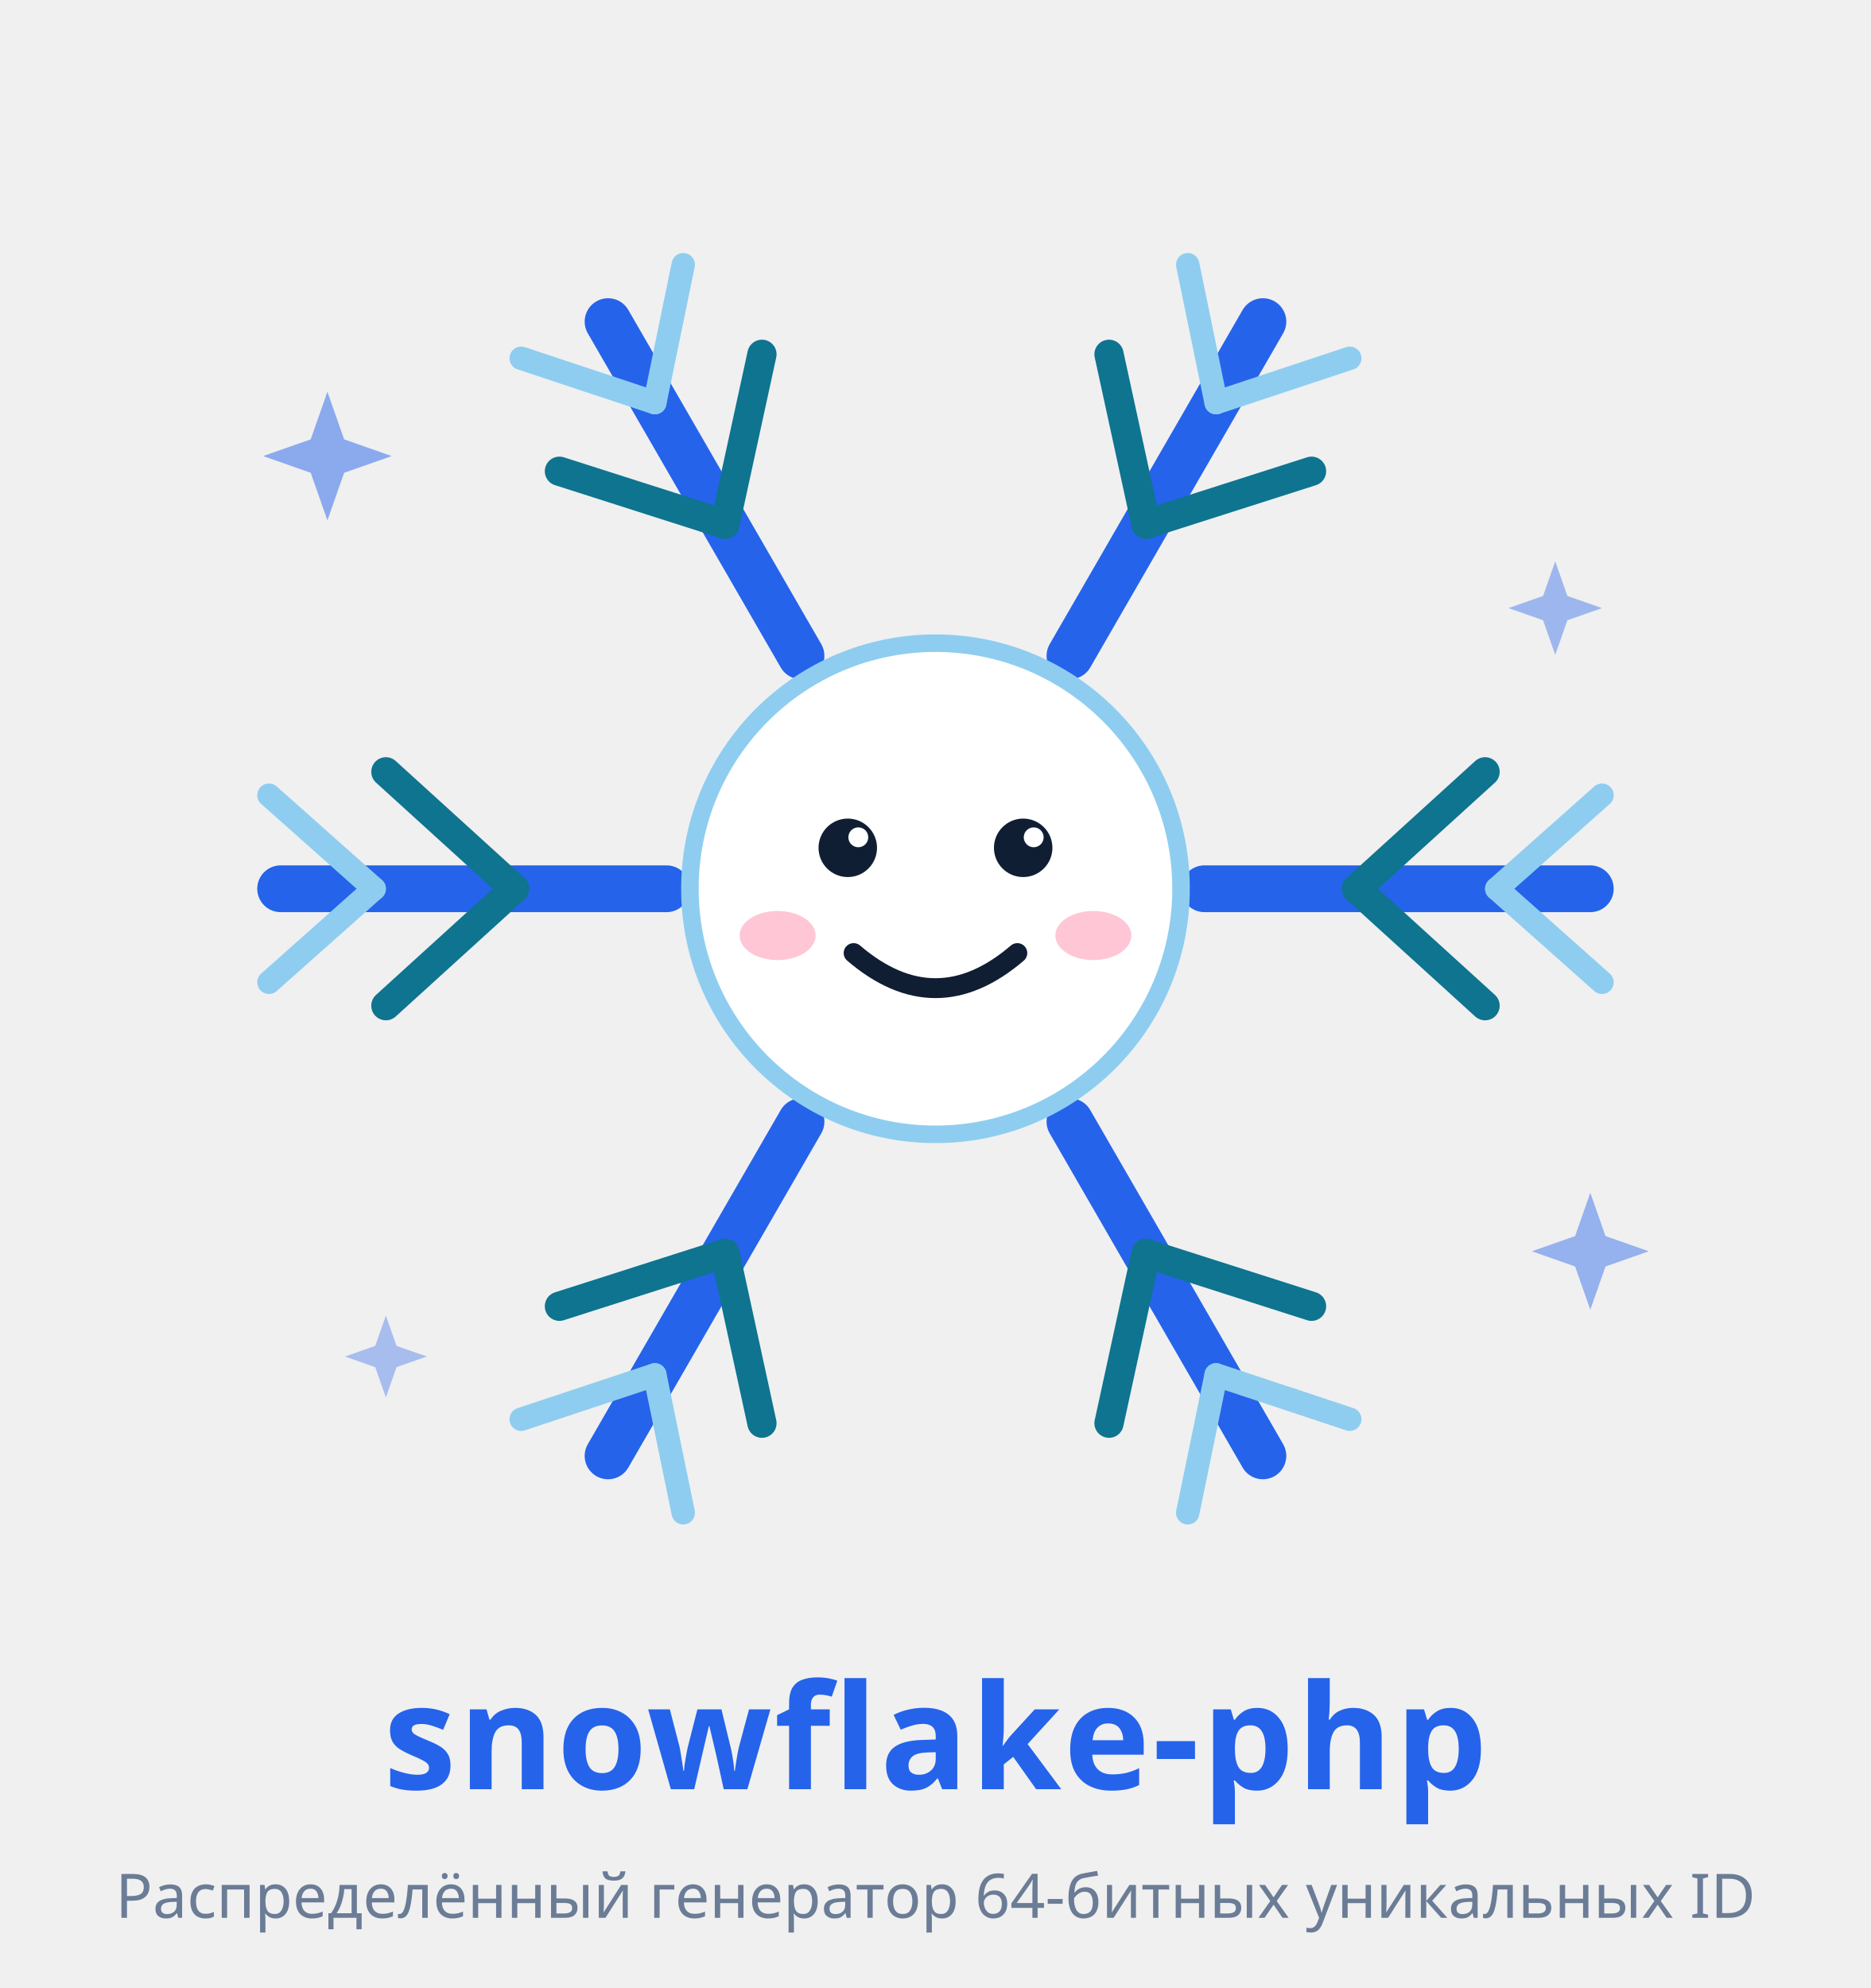
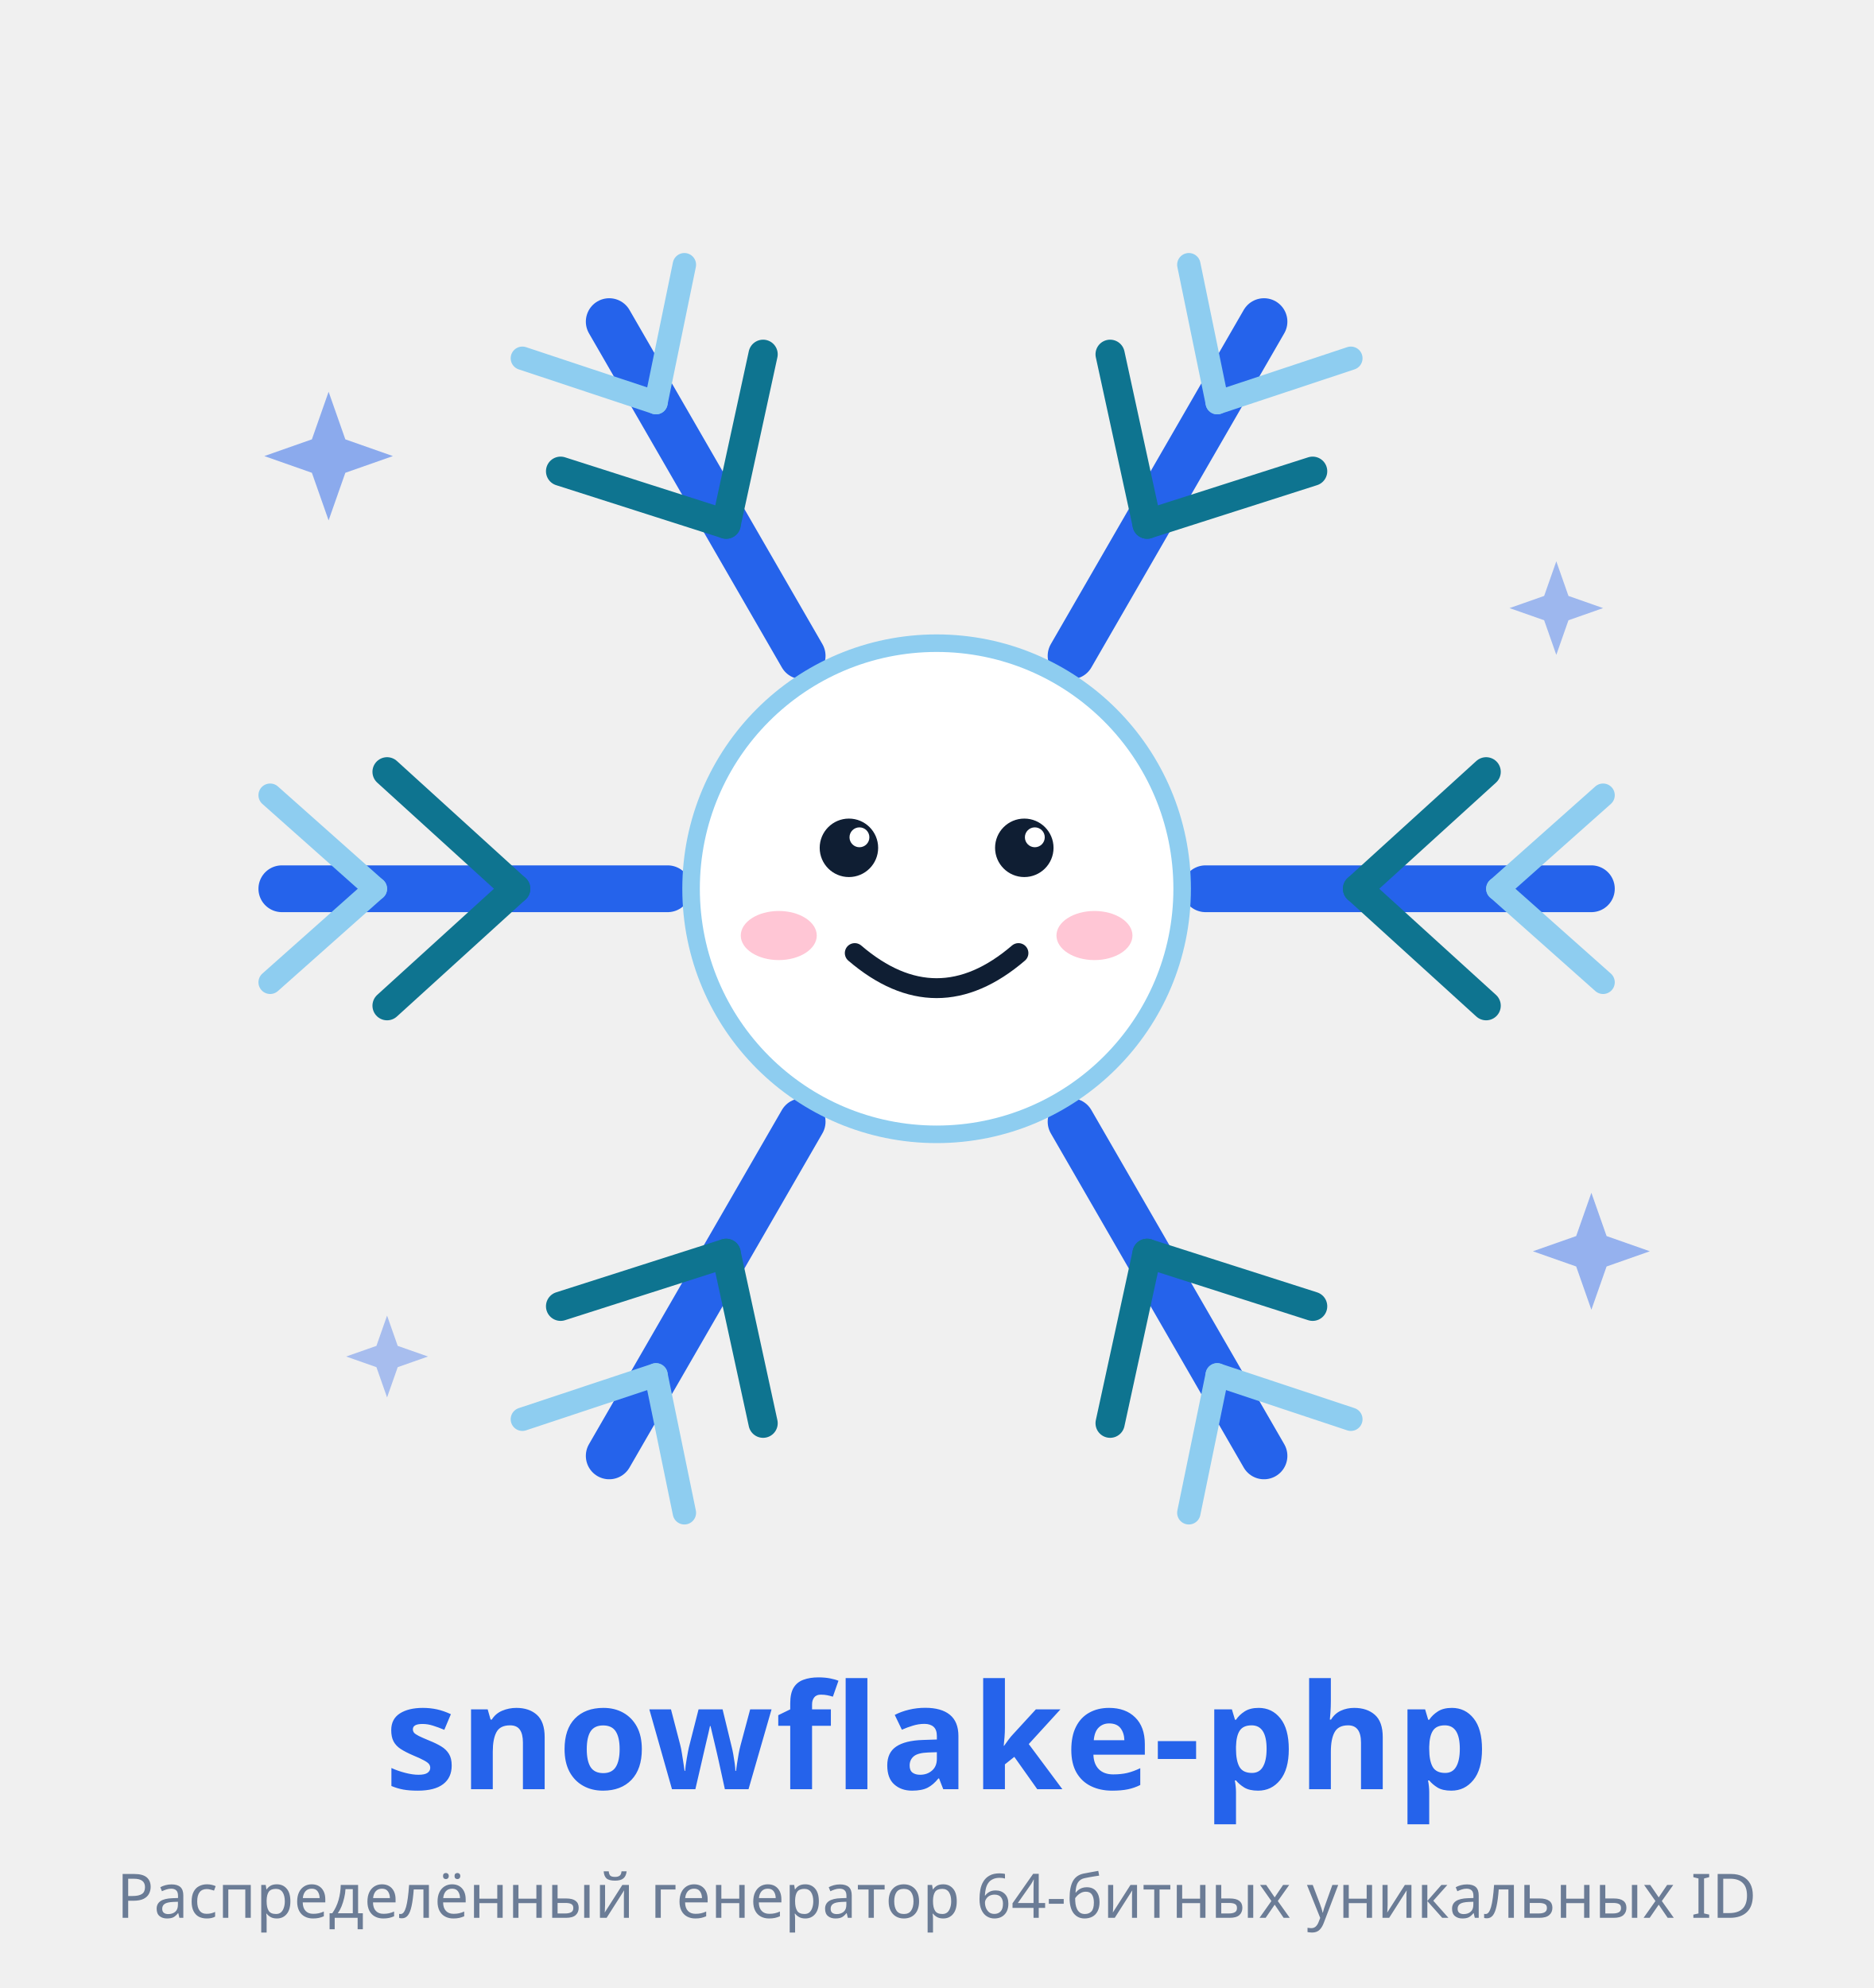
- <svg xmlns="http://www.w3.org/2000/svg" viewBox="0 0 320 340" width="320" height="340" role="img" font-family="-apple-system, BlinkMacSystemFont, 'Segoe UI', 'Noto Sans', 'PingFang SC', 'Hiragino Sans', 'Yu Gothic', 'Malgun Gothic', Roboto, 'Noto Sans CJK SC', 'Source Han Sans SC', 'Microsoft YaHei', 'Kohinoor Devanagari', 'Devanagari Sangam MN', 'Nirmala UI', 'Noto Sans Devanagari', 'Bangla MN', 'Bangla Sangam MN', 'Noto Sans Bengali', 'Geeza Pro', 'Noto Sans Arabic', Arial, sans-serif">
+ <svg xmlns="http://www.w3.org/2000/svg" viewBox="0 0 320 340" width="180" height="191" role="img" font-family="-apple-system, BlinkMacSystemFont, 'Segoe UI', 'Noto Sans', 'PingFang SC', 'Hiragino Sans', 'Yu Gothic', 'Malgun Gothic', Roboto, 'Noto Sans CJK SC', 'Source Han Sans SC', 'Microsoft YaHei', 'Kohinoor Devanagari', 'Devanagari Sangam MN', 'Nirmala UI', 'Noto Sans Devanagari', 'Bangla MN', 'Bangla Sangam MN', 'Noto Sans Bengali', 'Geeza Pro', 'Noto Sans Arabic', Arial, sans-serif">
  <defs>
</defs>
  <g opacity="0.9">
    <path d="M56,67 L58.86,75.14 L67,78 L58.86,80.86 L56,89 L53.14,80.86 L45,78 L53.14,75.14 Z" fill="#2563eb" opacity="0.55" />
    <path d="M266,96 L268.08,101.92 L274,104 L268.08,106.08 L266,112 L263.92,106.08 L258,104 L263.92,101.92 Z" fill="#2563eb" opacity="0.45" />
    <path d="M66,225 L67.82,230.18 L73,232 L67.82,233.82 L66,239 L64.18,233.82 L59,232 L64.18,230.18 Z" fill="#2563eb" opacity="0.4" />
    <path d="M272,204 L274.6,211.4 L282,214 L274.6,216.6 L272,224 L269.4,216.6 L262,214 L269.4,211.4 Z" fill="#2563eb" opacity="0.5" />
  </g>
  <g>
    <animateTransform attributeName="transform" type="translate" values="0 0; 0 -7; 0 0" dur="4.5s" repeatCount="indefinite" calcMode="spline" keyTimes="0;0.5;1" keySplines="0.42 0 0.58 1;0.42 0 0.58 1" />
    <g transform="rotate(0 160 152)">
      <line x1="206.0" y1="152.0" x2="272.0" y2="152.0" stroke="#2563eb" stroke-width="8" stroke-linecap="round" />
      <line x1="232.0" y1="152.0" x2="254.0" y2="132.0" stroke="#0e7490" stroke-width="5" stroke-linecap="round" />
      <line x1="232.0" y1="152.0" x2="254.0" y2="172.0" stroke="#0e7490" stroke-width="5" stroke-linecap="round" />
      <line x1="256.0" y1="152.0" x2="274.0" y2="136.0" stroke="#8ecdf0" stroke-width="4" stroke-linecap="round" />
      <line x1="256.0" y1="152.0" x2="274.0" y2="168.0" stroke="#8ecdf0" stroke-width="4" stroke-linecap="round" />
    </g>
    <g transform="rotate(60 160 152)">
      <line x1="206.0" y1="152.0" x2="272.0" y2="152.0" stroke="#2563eb" stroke-width="8" stroke-linecap="round" />
      <line x1="232.0" y1="152.0" x2="254.0" y2="132.0" stroke="#0e7490" stroke-width="5" stroke-linecap="round" />
      <line x1="232.0" y1="152.0" x2="254.0" y2="172.0" stroke="#0e7490" stroke-width="5" stroke-linecap="round" />
      <line x1="256.0" y1="152.0" x2="274.0" y2="136.0" stroke="#8ecdf0" stroke-width="4" stroke-linecap="round" />
      <line x1="256.0" y1="152.0" x2="274.0" y2="168.0" stroke="#8ecdf0" stroke-width="4" stroke-linecap="round" />
    </g>
    <g transform="rotate(120 160 152)">
      <line x1="206.0" y1="152.0" x2="272.0" y2="152.0" stroke="#2563eb" stroke-width="8" stroke-linecap="round" />
      <line x1="232.0" y1="152.0" x2="254.0" y2="132.0" stroke="#0e7490" stroke-width="5" stroke-linecap="round" />
      <line x1="232.0" y1="152.0" x2="254.0" y2="172.0" stroke="#0e7490" stroke-width="5" stroke-linecap="round" />
      <line x1="256.0" y1="152.0" x2="274.0" y2="136.0" stroke="#8ecdf0" stroke-width="4" stroke-linecap="round" />
      <line x1="256.0" y1="152.0" x2="274.0" y2="168.0" stroke="#8ecdf0" stroke-width="4" stroke-linecap="round" />
    </g>
    <g transform="rotate(180 160 152)">
      <line x1="206.0" y1="152.0" x2="272.0" y2="152.0" stroke="#2563eb" stroke-width="8" stroke-linecap="round" />
      <line x1="232.0" y1="152.0" x2="254.0" y2="132.0" stroke="#0e7490" stroke-width="5" stroke-linecap="round" />
      <line x1="232.0" y1="152.0" x2="254.0" y2="172.0" stroke="#0e7490" stroke-width="5" stroke-linecap="round" />
      <line x1="256.0" y1="152.0" x2="274.0" y2="136.0" stroke="#8ecdf0" stroke-width="4" stroke-linecap="round" />
      <line x1="256.0" y1="152.0" x2="274.0" y2="168.0" stroke="#8ecdf0" stroke-width="4" stroke-linecap="round" />
    </g>
    <g transform="rotate(240 160 152)">
      <line x1="206.0" y1="152.0" x2="272.0" y2="152.0" stroke="#2563eb" stroke-width="8" stroke-linecap="round" />
      <line x1="232.0" y1="152.0" x2="254.0" y2="132.0" stroke="#0e7490" stroke-width="5" stroke-linecap="round" />
      <line x1="232.0" y1="152.0" x2="254.0" y2="172.0" stroke="#0e7490" stroke-width="5" stroke-linecap="round" />
      <line x1="256.0" y1="152.0" x2="274.0" y2="136.0" stroke="#8ecdf0" stroke-width="4" stroke-linecap="round" />
      <line x1="256.0" y1="152.0" x2="274.0" y2="168.0" stroke="#8ecdf0" stroke-width="4" stroke-linecap="round" />
    </g>
    <g transform="rotate(300 160 152)">
      <line x1="206.0" y1="152.0" x2="272.0" y2="152.0" stroke="#2563eb" stroke-width="8" stroke-linecap="round" />
      <line x1="232.0" y1="152.0" x2="254.0" y2="132.0" stroke="#0e7490" stroke-width="5" stroke-linecap="round" />
      <line x1="232.0" y1="152.0" x2="254.0" y2="172.0" stroke="#0e7490" stroke-width="5" stroke-linecap="round" />
      <line x1="256.0" y1="152.0" x2="274.0" y2="136.0" stroke="#8ecdf0" stroke-width="4" stroke-linecap="round" />
      <line x1="256.0" y1="152.0" x2="274.0" y2="168.0" stroke="#8ecdf0" stroke-width="4" stroke-linecap="round" />
    </g>
    <circle cx="160" cy="152" r="42" fill="#ffffff" stroke="#8ecdf0" stroke-width="3" />
    <circle cx="145" cy="145" r="5" fill="#0f1e33" />
    <circle cx="175" cy="145" r="5" fill="#0f1e33" />
    <circle cx="146.8" cy="143.2" r="1.7" fill="#ffffff" />
    <circle cx="176.8" cy="143.2" r="1.7" fill="#ffffff" />
    <path d="M146,163 Q160,175 174,163" fill="none" stroke="#0f1e33" stroke-width="3.4" stroke-linecap="round" />
    <ellipse cx="133" cy="160" rx="6.5" ry="4.2" fill="#ffb3c7" opacity="0.75" />
    <ellipse cx="187" cy="160" rx="6.5" ry="4.2" fill="#ffb3c7" opacity="0.75" />
  </g>
  <text x="160" y="306" font-size="25.0" fill="#2563eb" font-weight="700" text-anchor="middle" letter-spacing="0.4">snowflake-php</text>
  <text x="160" y="328" font-size="10.5" fill="#6b7c96" font-weight="400" text-anchor="middle">Распределённый генератор 64-битных уникальных ID</text>
</svg>
